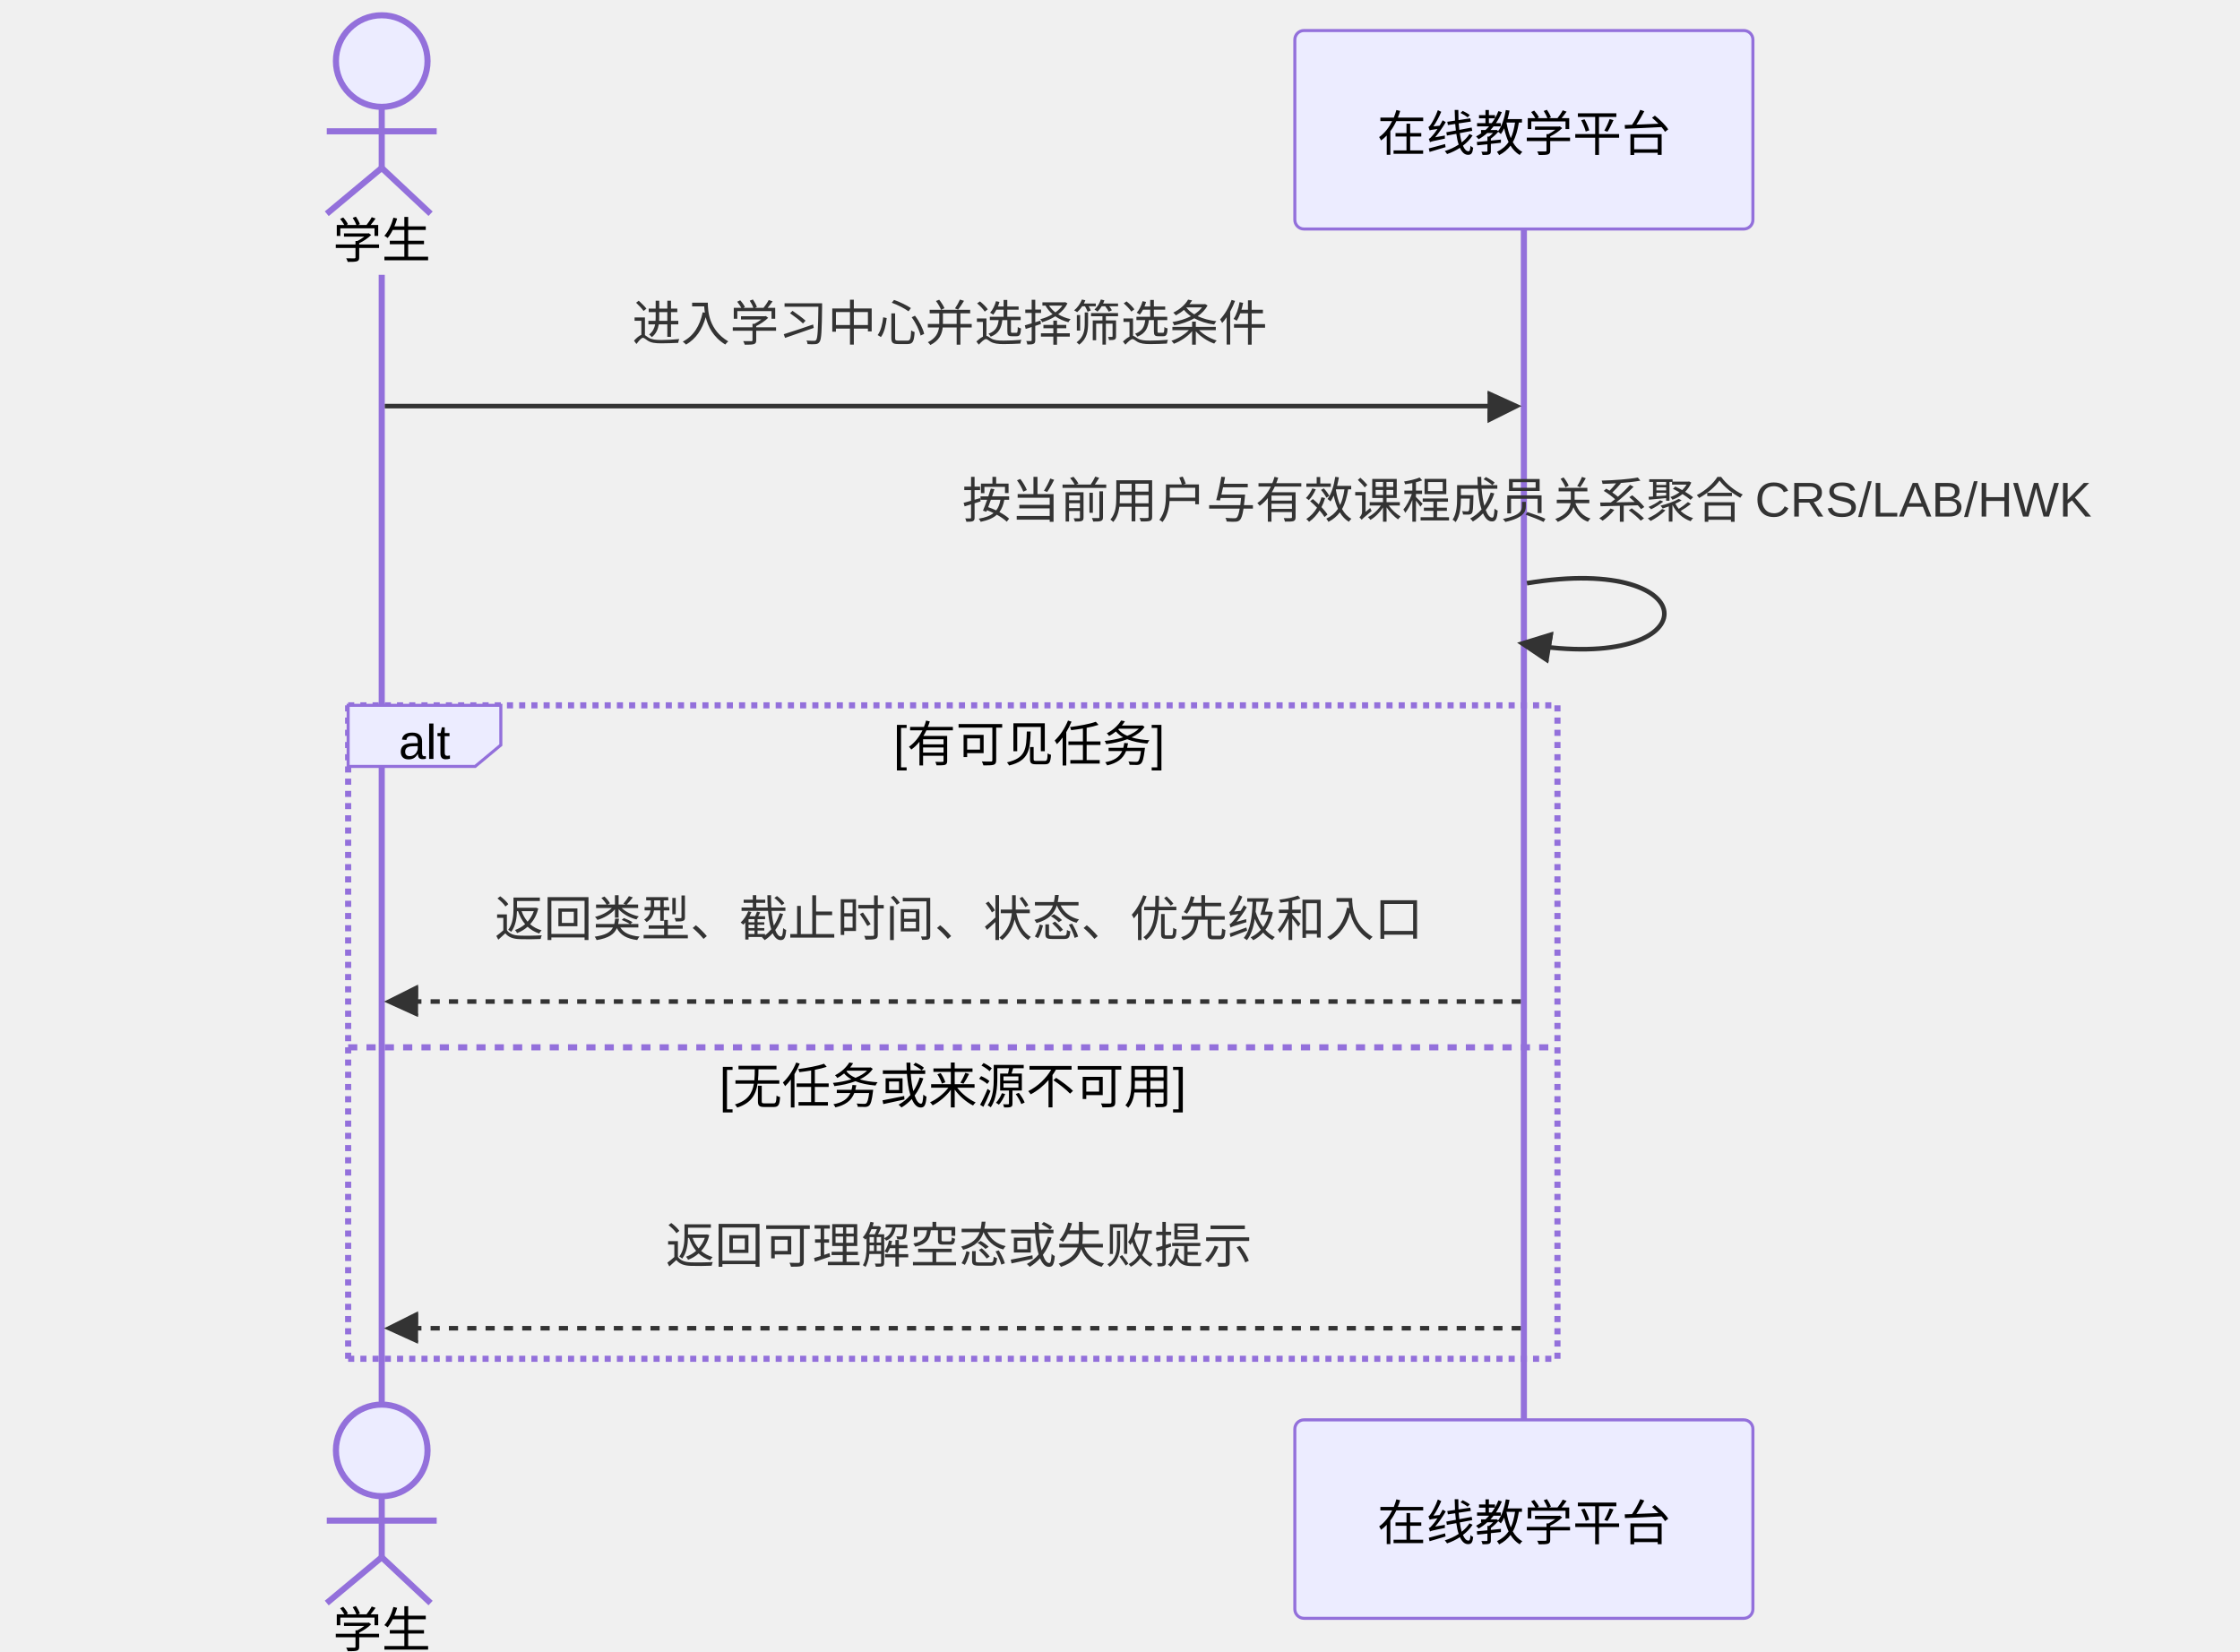
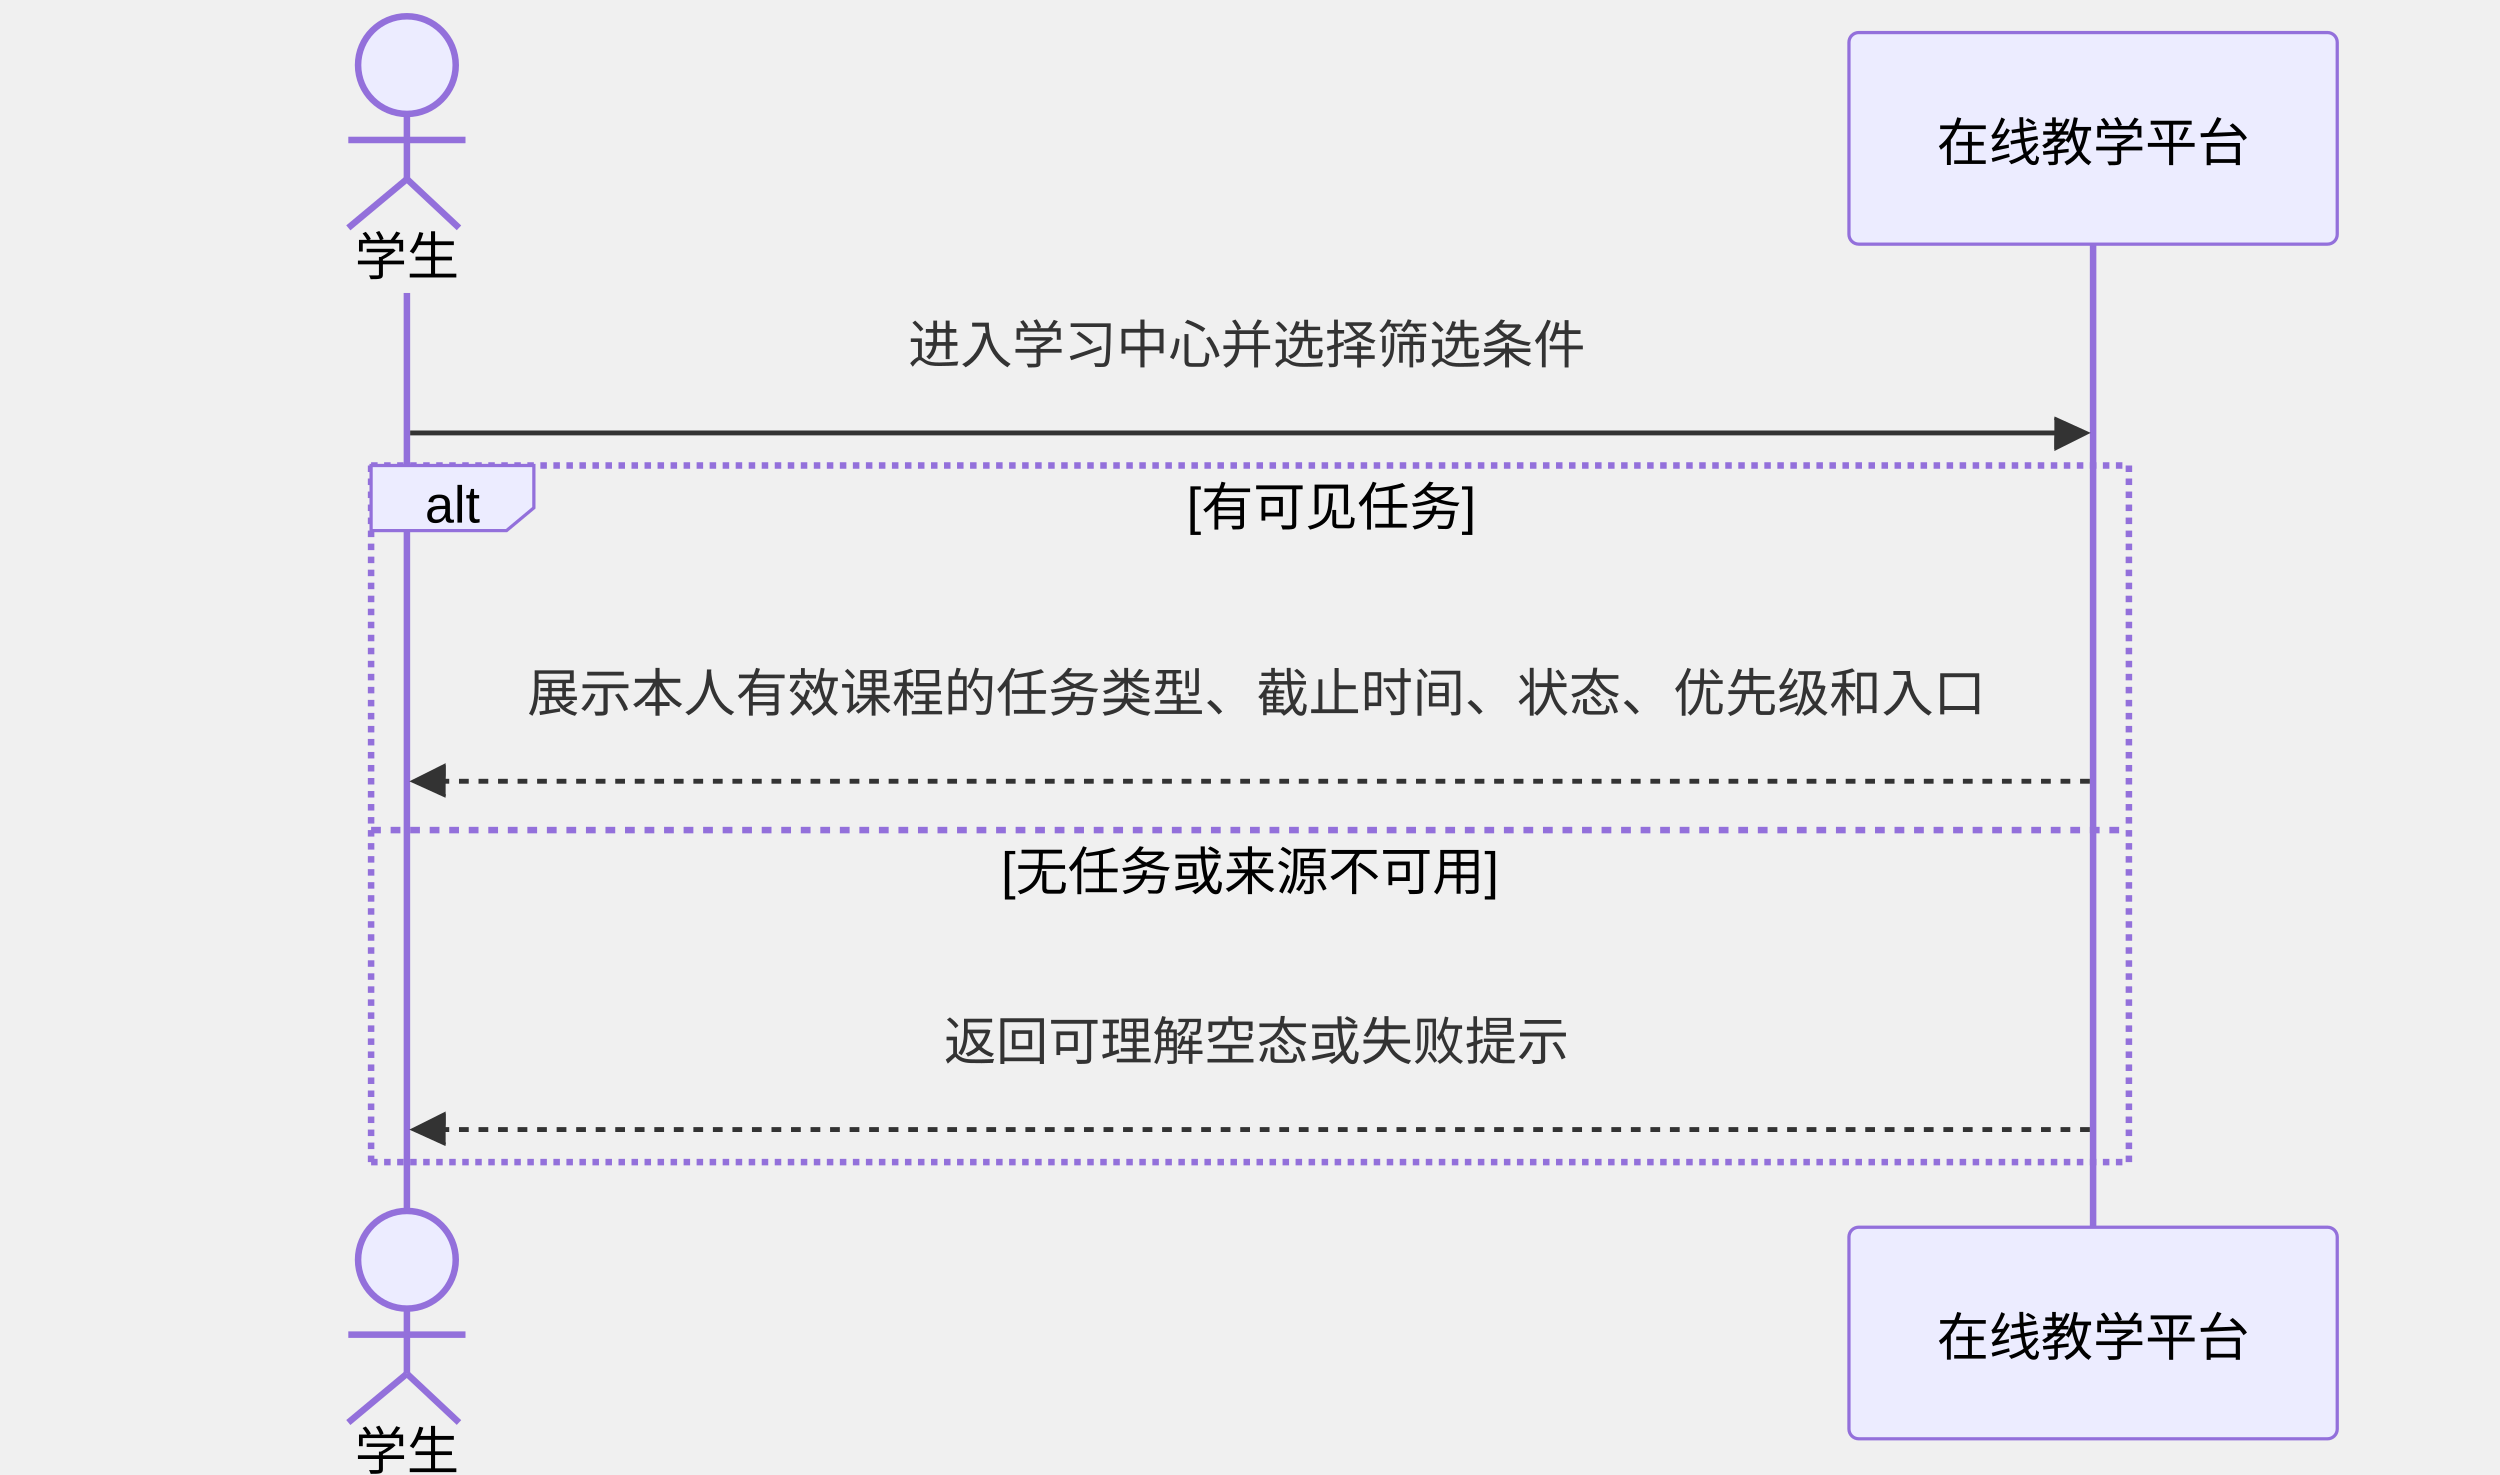
- <svg xmlns="http://www.w3.org/2000/svg" id="my-svg" width="100%" style="max-width: 733.5px; background-color: transparent;" viewBox="-50 -10 733.5 541" role="graphics-document document" aria-roledescription="sequence">
+ <svg xmlns="http://www.w3.org/2000/svg" id="my-svg" width="100%" style="max-width: 768px; background-color: transparent;" viewBox="-50 -10 768 453" role="graphics-document document" aria-roledescription="sequence">
  <g>
-     <rect x="374" y="455" fill="#eaeaea" stroke="#666" width="150" height="65" name="System" rx="3" ry="3" class="actor actor-bottom" />
-     <text x="449" y="487.5" dominant-baseline="central" alignment-baseline="central" class="actor actor-box" style="text-anchor: middle; font-size: 16px; font-weight: 400;">
-       <tspan x="449" dy="0">在线教学平台</tspan>
+     <rect x="518" y="367" fill="#eaeaea" stroke="#666" width="150" height="65" name="System" rx="3" ry="3" class="actor actor-bottom" />
+     <text x="593" y="399.5" dominant-baseline="central" alignment-baseline="central" class="actor actor-box" style="text-anchor: middle; font-size: 16px; font-weight: 400;">
+       <tspan x="593" dy="0">在线教学平台</tspan>
    </text>
  </g>
  <g />
  <g>
-     <line id="actor1" x1="449" y1="65" x2="449" y2="455" class="actor-line 200" stroke-width="0.5px" stroke="#999" name="System" data-et="life-line" data-id="System" />
+     <line id="actor1" x1="593" y1="65" x2="593" y2="367" class="actor-line 200" stroke-width="0.5px" stroke="#999" name="System" data-et="life-line" data-id="System" />
    <g id="root-1" data-et="participant" data-type="participant" data-id="System">
-       <rect x="374" y="0" fill="#eaeaea" stroke="#666" width="150" height="65" name="System" rx="3" ry="3" class="actor actor-top" />
-       <text x="449" y="32.5" dominant-baseline="central" alignment-baseline="central" class="actor actor-box" style="text-anchor: middle; font-size: 16px; font-weight: 400;">
-         <tspan x="449" dy="0">在线教学平台</tspan>
+       <rect x="518" y="0" fill="#eaeaea" stroke="#666" width="150" height="65" name="System" rx="3" ry="3" class="actor actor-top" />
+       <text x="593" y="32.5" dominant-baseline="central" alignment-baseline="central" class="actor actor-box" style="text-anchor: middle; font-size: 16px; font-weight: 400;">
+         <tspan x="593" dy="0">在线教学平台</tspan>
      </text>
    </g>
  </g>
  <g>
-     <line id="actor0" x1="75" y1="80" x2="75" y2="455" class="actor-line 200" stroke-width="0.5px" stroke="#999" name="Student" data-et="life-line" data-id="Student" />
+     <line id="actor0" x1="75" y1="80" x2="75" y2="367" class="actor-line 200" stroke-width="0.5px" stroke="#999" name="Student" data-et="life-line" data-id="Student" />
  </g>
  <style>#my-svg{font-family:"trebuchet ms",verdana,arial,sans-serif;font-size:16px;fill:#333;}@keyframes edge-animation-frame{from{stroke-dashoffset:0;}}@keyframes dash{to{stroke-dashoffset:0;}}#my-svg .edge-animation-slow{stroke-dasharray:9,5!important;stroke-dashoffset:900;animation:dash 50s linear infinite;stroke-linecap:round;}#my-svg .edge-animation-fast{stroke-dasharray:9,5!important;stroke-dashoffset:900;animation:dash 20s linear infinite;stroke-linecap:round;}#my-svg .error-icon{fill:#552222;}#my-svg .error-text{fill:#552222;stroke:#552222;}#my-svg .edge-thickness-normal{stroke-width:1px;}#my-svg .edge-thickness-thick{stroke-width:3.5px;}#my-svg .edge-pattern-solid{stroke-dasharray:0;}#my-svg .edge-thickness-invisible{stroke-width:0;fill:none;}#my-svg .edge-pattern-dashed{stroke-dasharray:3;}#my-svg .edge-pattern-dotted{stroke-dasharray:2;}#my-svg .marker{fill:#333333;stroke:#333333;}#my-svg .marker.cross{stroke:#333333;}#my-svg svg{font-family:"trebuchet ms",verdana,arial,sans-serif;font-size:16px;}#my-svg p{margin:0;}#my-svg .actor{stroke:#9370DB;fill:#ECECFF;stroke-width:1;}#my-svg rect.actor.outer-path[data-look="neo"]{filter:drop-shadow(1px 2px 2px rgba(185, 185, 185, 1));}#my-svg rect.note[data-look="neo"]{stroke:#aaaa33;fill:#fff5ad;filter:drop-shadow(1px 2px 2px rgba(185, 185, 185, 1));}#my-svg text.actor&gt;tspan{fill:black;stroke:none;}#my-svg .actor-line{stroke:#9370DB;}#my-svg .innerArc{stroke-width:1.5;stroke-dasharray:none;}#my-svg .messageLine0{stroke-width:1.5;stroke-dasharray:none;stroke:#333;}#my-svg .messageLine1{stroke-width:1.5;stroke-dasharray:2,2;stroke:#333;}#my-svg [id$="-arrowhead"] path{fill:#333;stroke:#333;}#my-svg .sequenceNumber{fill:white;}#my-svg [id$="-sequencenumber"]{fill:#333;}#my-svg [id$="-crosshead"] path{fill:#333;stroke:#333;}#my-svg .messageText{fill:#333;stroke:none;}#my-svg .labelBox{stroke:#9370DB;fill:#ECECFF;filter:none;}#my-svg .labelText,#my-svg .labelText&gt;tspan{fill:black;stroke:none;}#my-svg .loopText,#my-svg .loopText&gt;tspan{fill:black;stroke:none;}#my-svg .sectionTitle,#my-svg .sectionTitle&gt;tspan{fill:black;stroke:none;}#my-svg .loopLine{stroke-width:2px;stroke-dasharray:2,2;stroke:#9370DB;fill:#9370DB;}#my-svg .note{stroke:#aaaa33;fill:#fff5ad;}#my-svg .noteText,#my-svg .noteText&gt;tspan{fill:black;stroke:none;font-weight:normal;}#my-svg .activation0{fill:#f4f4f4;stroke:#666;}#my-svg .activation1{fill:#f4f4f4;stroke:#666;}#my-svg .activation2{fill:#f4f4f4;stroke:#666;}#my-svg .actorPopupMenu{position:absolute;}#my-svg .actorPopupMenuPanel{position:absolute;fill:#ECECFF;box-shadow:0px 8px 16px 0px rgba(0,0,0,0.2);filter:drop-shadow(3px 5px 2px rgb(0 0 0 / 0.4));}#my-svg .actor-man circle,#my-svg line{fill:#ECECFF;stroke-width:2px;}#my-svg g rect.rect{filter:drop-shadow(1px 2px 2px rgba(185, 185, 185, 1));stroke:#9370DB;}#my-svg .node .neo-node{stroke:#9370DB;}#my-svg [data-look="neo"].node rect,#my-svg [data-look="neo"].cluster rect,#my-svg [data-look="neo"].node polygon{stroke:#9370DB;filter:drop-shadow(1px 2px 2px rgba(185, 185, 185, 1));}#my-svg [data-look="neo"].swimlane.cluster rect{filter:none;}#my-svg [data-look="neo"].node path{stroke:#9370DB;stroke-width:1px;}#my-svg [data-look="neo"].node .outer-path{filter:drop-shadow(1px 2px 2px rgba(185, 185, 185, 1));}#my-svg [data-look="neo"].node .neo-line path{stroke:#9370DB;filter:none;}#my-svg [data-look="neo"].node circle{stroke:#9370DB;filter:drop-shadow(1px 2px 2px rgba(185, 185, 185, 1));}#my-svg [data-look="neo"].node circle .state-start{fill:#000000;}#my-svg [data-look="neo"].icon-shape .icon{fill:#9370DB;filter:drop-shadow(1px 2px 2px rgba(185, 185, 185, 1));}#my-svg [data-look="neo"].icon-shape .icon-neo path{stroke:#9370DB;filter:drop-shadow(1px 2px 2px rgba(185, 185, 185, 1));}#my-svg :root{--mermaid-font-family:"trebuchet ms",verdana,arial,sans-serif;}</style>
  <g />
  <defs>
    <symbol id="my-svg-computer" width="24" height="24">
      <path transform="scale(.5)" d="M2 2v13h20v-13h-20zm18 11h-16v-9h16v9zm-10.228 6l.466-1h3.524l.467 1h-4.457zm14.228 3h-24l2-6h2.104l-1.33 4h18.45l-1.297-4h2.073l2 6zm-5-10h-14v-7h14v7z" />
    </symbol>
  </defs>
  <defs>
    <symbol id="my-svg-database" fill-rule="evenodd" clip-rule="evenodd">
      <path transform="scale(.5)" d="M12.258.001l.256.004.255.005.253.008.251.01.249.012.247.015.246.016.242.019.241.02.239.023.236.024.233.027.231.028.229.031.225.032.223.034.22.036.217.038.214.04.211.041.208.043.205.045.201.046.198.048.194.05.191.051.187.053.183.054.18.056.175.057.172.059.168.06.163.061.16.063.155.064.15.066.074.033.073.033.071.034.07.034.069.035.068.035.067.035.066.035.064.036.064.036.062.036.06.036.06.037.058.037.058.037.055.038.055.038.053.038.052.038.051.039.05.039.048.039.047.039.045.04.044.04.043.04.041.04.04.041.039.041.037.041.036.041.034.041.033.042.032.042.03.042.029.042.027.042.026.043.024.043.023.043.021.043.02.043.018.044.017.043.015.044.013.044.012.044.011.045.009.044.007.045.006.045.004.045.002.045.001.045v17l-.001.045-.002.045-.004.045-.006.045-.007.045-.009.044-.011.045-.012.044-.013.044-.015.044-.017.043-.018.044-.02.043-.021.043-.023.043-.024.043-.026.043-.027.042-.029.042-.03.042-.032.042-.033.042-.034.041-.036.041-.037.041-.039.041-.04.041-.041.04-.043.04-.044.04-.045.04-.047.039-.048.039-.05.039-.051.039-.052.038-.053.038-.055.038-.055.038-.058.037-.058.037-.06.037-.06.036-.062.036-.064.036-.064.036-.066.035-.067.035-.068.035-.069.035-.07.034-.071.034-.073.033-.074.033-.15.066-.155.064-.16.063-.163.061-.168.06-.172.059-.175.057-.18.056-.183.054-.187.053-.191.051-.194.05-.198.048-.201.046-.205.045-.208.043-.211.041-.214.04-.217.038-.22.036-.223.034-.225.032-.229.031-.231.028-.233.027-.236.024-.239.023-.241.02-.242.019-.246.016-.247.015-.249.012-.251.01-.253.008-.255.005-.256.004-.258.001-.258-.001-.256-.004-.255-.005-.253-.008-.251-.01-.249-.012-.247-.015-.245-.016-.243-.019-.241-.02-.238-.023-.236-.024-.234-.027-.231-.028-.228-.031-.226-.032-.223-.034-.22-.036-.217-.038-.214-.04-.211-.041-.208-.043-.204-.045-.201-.046-.198-.048-.195-.05-.19-.051-.187-.053-.184-.054-.179-.056-.176-.057-.172-.059-.167-.06-.164-.061-.159-.063-.155-.064-.151-.066-.074-.033-.072-.033-.072-.034-.07-.034-.069-.035-.068-.035-.067-.035-.066-.035-.064-.036-.063-.036-.062-.036-.061-.036-.06-.037-.058-.037-.057-.037-.056-.038-.055-.038-.053-.038-.052-.038-.051-.039-.049-.039-.049-.039-.046-.039-.046-.04-.044-.04-.043-.04-.041-.04-.04-.041-.039-.041-.037-.041-.036-.041-.034-.041-.033-.042-.032-.042-.03-.042-.029-.042-.027-.042-.026-.043-.024-.043-.023-.043-.021-.043-.02-.043-.018-.044-.017-.043-.015-.044-.013-.044-.012-.044-.011-.045-.009-.044-.007-.045-.006-.045-.004-.045-.002-.045-.001-.045v-17l.001-.045.002-.045.004-.045.006-.045.007-.045.009-.044.011-.045.012-.044.013-.044.015-.044.017-.043.018-.044.02-.043.021-.043.023-.043.024-.043.026-.043.027-.042.029-.042.03-.042.032-.042.033-.042.034-.041.036-.041.037-.041.039-.041.04-.041.041-.04.043-.04.044-.04.046-.04.046-.039.049-.039.049-.039.051-.039.052-.038.053-.038.055-.038.056-.038.057-.037.058-.037.06-.037.061-.036.062-.036.063-.036.064-.036.066-.035.067-.035.068-.035.069-.035.07-.034.072-.034.072-.033.074-.033.151-.066.155-.064.159-.063.164-.061.167-.06.172-.059.176-.057.179-.056.184-.054.187-.053.19-.051.195-.05.198-.048.201-.046.204-.045.208-.043.211-.041.214-.04.217-.038.22-.036.223-.034.226-.032.228-.031.231-.028.234-.027.236-.024.238-.023.241-.02.243-.019.245-.016.247-.015.249-.012.251-.01.253-.008.255-.005.256-.004.258-.001.258.001zm-9.258 20.499v.01l.001.021.003.021.004.022.005.021.006.022.007.022.009.023.01.022.011.023.012.023.013.023.015.023.016.024.017.023.018.024.019.024.021.024.022.025.023.024.024.025.052.049.056.05.061.051.066.051.07.051.075.051.079.052.084.052.088.052.092.052.097.052.102.051.105.052.11.052.114.051.119.051.123.051.127.05.131.05.135.05.139.048.144.049.147.047.152.047.155.047.16.045.163.045.167.043.171.043.176.041.178.041.183.039.187.039.19.037.194.035.197.035.202.033.204.031.209.03.212.029.216.027.219.025.222.024.226.021.23.02.233.018.236.016.24.015.243.012.246.01.249.008.253.005.256.004.259.001.26-.001.257-.004.254-.005.25-.008.247-.011.244-.012.241-.014.237-.016.233-.018.231-.021.226-.021.224-.024.22-.026.216-.027.212-.028.21-.031.205-.031.202-.034.198-.034.194-.036.191-.037.187-.039.183-.04.179-.04.175-.042.172-.043.168-.044.163-.045.16-.046.155-.046.152-.047.148-.048.143-.049.139-.049.136-.05.131-.05.126-.05.123-.051.118-.052.114-.051.11-.052.106-.052.101-.052.096-.052.092-.052.088-.053.083-.051.079-.052.074-.052.07-.051.065-.051.06-.051.056-.05.051-.05.023-.024.023-.025.021-.024.02-.024.019-.024.018-.024.017-.024.015-.023.014-.024.013-.023.012-.023.01-.023.01-.022.008-.022.006-.022.006-.022.004-.022.004-.021.001-.021.001-.021v-4.127l-.077.055-.08.053-.083.054-.085.053-.087.052-.09.052-.093.051-.095.05-.097.05-.1.049-.102.049-.105.048-.106.047-.109.047-.111.046-.114.045-.115.045-.118.044-.12.043-.122.042-.124.042-.126.041-.128.04-.13.04-.132.038-.134.038-.135.037-.138.037-.139.035-.142.035-.143.034-.144.033-.147.032-.148.031-.15.03-.151.03-.153.029-.154.027-.156.027-.158.026-.159.025-.161.024-.162.023-.163.022-.165.021-.166.02-.167.019-.169.018-.169.017-.171.016-.173.015-.173.014-.175.013-.175.012-.177.011-.178.01-.179.008-.179.008-.181.006-.182.005-.182.004-.184.003-.184.002h-.37l-.184-.002-.184-.003-.182-.004-.182-.005-.181-.006-.179-.008-.179-.008-.178-.01-.176-.011-.176-.012-.175-.013-.173-.014-.172-.015-.171-.016-.17-.017-.169-.018-.167-.019-.166-.02-.165-.021-.163-.022-.162-.023-.161-.024-.159-.025-.157-.026-.156-.027-.155-.027-.153-.029-.151-.03-.15-.03-.148-.031-.146-.032-.145-.033-.143-.034-.141-.035-.14-.035-.137-.037-.136-.037-.134-.038-.132-.038-.13-.04-.128-.04-.126-.041-.124-.042-.122-.042-.12-.044-.117-.043-.116-.045-.113-.045-.112-.046-.109-.047-.106-.047-.105-.048-.102-.049-.1-.049-.097-.05-.095-.05-.093-.052-.09-.051-.087-.052-.085-.053-.083-.054-.08-.054-.077-.054v4.127zm0-5.654v.011l.001.021.003.021.004.021.005.022.006.022.007.022.009.022.01.022.011.023.012.023.013.023.015.024.016.023.017.024.018.024.019.024.021.024.022.024.023.025.024.024.052.05.056.05.061.05.066.051.07.051.075.052.079.051.084.052.088.052.092.052.097.052.102.052.105.052.11.051.114.051.119.052.123.05.127.051.131.05.135.049.139.049.144.048.147.048.152.047.155.046.16.045.163.045.167.044.171.042.176.042.178.04.183.04.187.038.19.037.194.036.197.034.202.033.204.032.209.03.212.028.216.027.219.025.222.024.226.022.23.02.233.018.236.016.24.014.243.012.246.01.249.008.253.006.256.003.259.001.26-.001.257-.003.254-.006.25-.008.247-.01.244-.012.241-.015.237-.016.233-.018.231-.02.226-.022.224-.024.22-.025.216-.027.212-.029.21-.03.205-.032.202-.033.198-.035.194-.036.191-.037.187-.039.183-.039.179-.041.175-.042.172-.043.168-.044.163-.045.16-.045.155-.047.152-.047.148-.048.143-.048.139-.05.136-.049.131-.05.126-.051.123-.051.118-.051.114-.052.11-.052.106-.052.101-.052.096-.052.092-.052.088-.052.083-.052.079-.052.074-.051.07-.052.065-.051.06-.05.056-.051.051-.049.023-.025.023-.024.021-.025.02-.024.019-.024.018-.024.017-.024.015-.023.014-.023.013-.024.012-.022.01-.023.01-.023.008-.022.006-.022.006-.022.004-.021.004-.022.001-.021.001-.021v-4.139l-.077.054-.08.054-.083.054-.085.052-.087.053-.09.051-.093.051-.095.051-.097.05-.1.049-.102.049-.105.048-.106.047-.109.047-.111.046-.114.045-.115.044-.118.044-.12.044-.122.042-.124.042-.126.041-.128.04-.13.039-.132.039-.134.038-.135.037-.138.036-.139.036-.142.035-.143.033-.144.033-.147.033-.148.031-.15.03-.151.03-.153.028-.154.028-.156.027-.158.026-.159.025-.161.024-.162.023-.163.022-.165.021-.166.02-.167.019-.169.018-.169.017-.171.016-.173.015-.173.014-.175.013-.175.012-.177.011-.178.009-.179.009-.179.007-.181.007-.182.005-.182.004-.184.003-.184.002h-.37l-.184-.002-.184-.003-.182-.004-.182-.005-.181-.007-.179-.007-.179-.009-.178-.009-.176-.011-.176-.012-.175-.013-.173-.014-.172-.015-.171-.016-.17-.017-.169-.018-.167-.019-.166-.02-.165-.021-.163-.022-.162-.023-.161-.024-.159-.025-.157-.026-.156-.027-.155-.028-.153-.028-.151-.03-.15-.03-.148-.031-.146-.033-.145-.033-.143-.033-.141-.035-.14-.036-.137-.036-.136-.037-.134-.038-.132-.039-.13-.039-.128-.04-.126-.041-.124-.042-.122-.043-.12-.043-.117-.044-.116-.044-.113-.046-.112-.046-.109-.046-.106-.047-.105-.048-.102-.049-.1-.049-.097-.05-.095-.051-.093-.051-.09-.051-.087-.053-.085-.052-.083-.054-.08-.054-.077-.054v4.139zm0-5.666v.011l.001.02.003.022.004.021.005.022.006.021.007.022.009.023.01.022.011.023.012.023.013.023.015.023.016.024.017.024.018.023.019.024.021.025.022.024.023.024.024.025.052.05.056.05.061.05.066.051.07.051.075.052.079.051.084.052.088.052.092.052.097.052.102.052.105.051.11.052.114.051.119.051.123.051.127.05.131.05.135.05.139.049.144.048.147.048.152.047.155.046.16.045.163.045.167.043.171.043.176.042.178.04.183.04.187.038.19.037.194.036.197.034.202.033.204.032.209.03.212.028.216.027.219.025.222.024.226.021.23.02.233.018.236.017.24.014.243.012.246.01.249.008.253.006.256.003.259.001.26-.001.257-.003.254-.006.25-.008.247-.01.244-.013.241-.014.237-.016.233-.018.231-.02.226-.022.224-.024.22-.025.216-.027.212-.029.21-.03.205-.032.202-.033.198-.035.194-.036.191-.037.187-.039.183-.039.179-.041.175-.042.172-.043.168-.044.163-.045.16-.045.155-.047.152-.047.148-.048.143-.049.139-.049.136-.049.131-.051.126-.05.123-.051.118-.052.114-.051.11-.052.106-.052.101-.052.096-.052.092-.052.088-.052.083-.052.079-.052.074-.052.07-.051.065-.051.06-.051.056-.05.051-.049.023-.025.023-.025.021-.024.02-.024.019-.024.018-.024.017-.024.015-.023.014-.024.013-.023.012-.023.01-.022.01-.023.008-.022.006-.022.006-.022.004-.022.004-.021.001-.021.001-.021v-4.153l-.077.054-.08.054-.083.053-.085.053-.087.053-.09.051-.093.051-.095.051-.097.05-.1.049-.102.048-.105.048-.106.048-.109.046-.111.046-.114.046-.115.044-.118.044-.12.043-.122.043-.124.042-.126.041-.128.04-.13.039-.132.039-.134.038-.135.037-.138.036-.139.036-.142.034-.143.034-.144.033-.147.032-.148.032-.15.03-.151.03-.153.028-.154.028-.156.027-.158.026-.159.024-.161.024-.162.023-.163.023-.165.021-.166.02-.167.019-.169.018-.169.017-.171.016-.173.015-.173.014-.175.013-.175.012-.177.01-.178.01-.179.009-.179.007-.181.006-.182.006-.182.004-.184.003-.184.001-.185.001-.185-.001-.184-.001-.184-.003-.182-.004-.182-.006-.181-.006-.179-.007-.179-.009-.178-.01-.176-.01-.176-.012-.175-.013-.173-.014-.172-.015-.171-.016-.17-.017-.169-.018-.167-.019-.166-.02-.165-.021-.163-.023-.162-.023-.161-.024-.159-.024-.157-.026-.156-.027-.155-.028-.153-.028-.151-.03-.15-.03-.148-.032-.146-.032-.145-.033-.143-.034-.141-.034-.14-.036-.137-.036-.136-.037-.134-.038-.132-.039-.13-.039-.128-.041-.126-.041-.124-.041-.122-.043-.12-.043-.117-.044-.116-.044-.113-.046-.112-.046-.109-.046-.106-.048-.105-.048-.102-.048-.1-.05-.097-.049-.095-.051-.093-.051-.09-.052-.087-.052-.085-.053-.083-.053-.08-.054-.077-.054v4.153zm8.74-8.179l-.257.004-.254.005-.25.008-.247.011-.244.012-.241.014-.237.016-.233.018-.231.021-.226.022-.224.023-.22.026-.216.027-.212.028-.21.031-.205.032-.202.033-.198.034-.194.036-.191.038-.187.038-.183.04-.179.041-.175.042-.172.043-.168.043-.163.045-.16.046-.155.046-.152.048-.148.048-.143.048-.139.049-.136.05-.131.05-.126.051-.123.051-.118.051-.114.052-.11.052-.106.052-.101.052-.096.052-.092.052-.088.052-.083.052-.079.052-.074.051-.07.052-.065.051-.06.05-.056.05-.051.05-.023.025-.023.024-.021.024-.02.025-.019.024-.018.024-.017.023-.015.024-.014.023-.013.023-.012.023-.01.023-.01.022-.008.022-.006.023-.006.021-.004.022-.004.021-.001.021-.001.021.001.021.001.021.004.021.004.022.006.021.006.023.008.022.01.022.01.023.012.023.013.023.014.023.015.024.017.023.018.024.019.024.02.025.021.024.023.024.023.025.051.05.056.05.06.05.065.051.07.052.074.051.079.052.083.052.088.052.092.052.096.052.101.052.106.052.11.052.114.052.118.051.123.051.126.051.131.05.136.05.139.049.143.048.148.048.152.048.155.046.16.046.163.045.168.043.172.043.175.042.179.041.183.04.187.038.191.038.194.036.198.034.202.033.205.032.21.031.212.028.216.027.22.026.224.023.226.022.231.021.233.018.237.016.241.014.244.012.247.011.25.008.254.005.257.004.26.001.26-.001.257-.004.254-.005.25-.008.247-.011.244-.012.241-.014.237-.016.233-.018.231-.021.226-.022.224-.023.22-.026.216-.027.212-.028.21-.031.205-.032.202-.033.198-.034.194-.036.191-.038.187-.038.183-.04.179-.041.175-.042.172-.043.168-.043.163-.045.16-.046.155-.046.152-.048.148-.048.143-.048.139-.049.136-.05.131-.05.126-.051.123-.051.118-.051.114-.052.11-.052.106-.052.101-.052.096-.052.092-.052.088-.052.083-.052.079-.052.074-.051.07-.052.065-.051.06-.05.056-.05.051-.05.023-.025.023-.024.021-.024.02-.025.019-.024.018-.024.017-.023.015-.024.014-.023.013-.023.012-.023.01-.023.01-.022.008-.022.006-.023.006-.021.004-.022.004-.021.001-.021.001-.021-.001-.021-.001-.021-.004-.021-.004-.022-.006-.021-.006-.023-.008-.022-.01-.022-.01-.023-.012-.023-.013-.023-.014-.023-.015-.024-.017-.023-.018-.024-.019-.024-.02-.025-.021-.024-.023-.024-.023-.025-.051-.05-.056-.05-.06-.05-.065-.051-.07-.052-.074-.051-.079-.052-.083-.052-.088-.052-.092-.052-.096-.052-.101-.052-.106-.052-.11-.052-.114-.052-.118-.051-.123-.051-.126-.051-.131-.05-.136-.05-.139-.049-.143-.048-.148-.048-.152-.048-.155-.046-.16-.046-.163-.045-.168-.043-.172-.043-.175-.042-.179-.041-.183-.04-.187-.038-.191-.038-.194-.036-.198-.034-.202-.033-.205-.032-.21-.031-.212-.028-.216-.027-.22-.026-.224-.023-.226-.022-.231-.021-.233-.018-.237-.016-.241-.014-.244-.012-.247-.011-.25-.008-.254-.005-.257-.004-.26-.001-.26.001z" />
    </symbol>
  </defs>
  <defs>
    <symbol id="my-svg-clock" width="24" height="24">
      <path transform="scale(.5)" d="M12 2c5.514 0 10 4.486 10 10s-4.486 10-10 10-10-4.486-10-10 4.486-10 10-10zm0-2c-6.627 0-12 5.373-12 12s5.373 12 12 12 12-5.373 12-12-5.373-12-12-12zm5.848 12.459c.202.038.202.333.001.372-1.907.361-6.045 1.111-6.547 1.111-.719 0-1.301-.582-1.301-1.301 0-.512.77-5.447 1.125-7.445.034-.192.312-.181.343.014l.985 6.238 5.394 1.011z" />
    </symbol>
  </defs>
  <defs>
    <marker id="my-svg-arrowhead" refX="7.9" refY="5" markerUnits="userSpaceOnUse" markerWidth="12" markerHeight="12" orient="auto-start-reverse">
      <path d="M -1 0 L 10 5 L 0 10 z" />
    </marker>
  </defs>
  <defs>
    <marker id="my-svg-crosshead" markerWidth="15" markerHeight="8" orient="auto" refX="4" refY="4.5">
      <path fill="none" stroke="#000000" stroke-width="1pt" d="M 1,2 L 6,7 M 6,2 L 1,7" style="stroke-dasharray: 0, 0;" />
    </marker>
  </defs>
  <defs>
    <marker id="my-svg-filled-head" refX="15.5" refY="7" markerWidth="20" markerHeight="28" orient="auto">
      <path d="M 18,7 L9,13 L14,7 L9,1 Z" />
    </marker>
  </defs>
  <defs>
    <marker id="my-svg-sequencenumber" refX="15" refY="15" markerWidth="60" markerHeight="40" orient="auto">
      <circle cx="15" cy="15" r="6" />
    </marker>
  </defs>
  <defs>
    <marker id="my-svg-solidTopArrowHead" refX="7.9" refY="7.25" markerUnits="userSpaceOnUse" markerWidth="12" markerHeight="12" orient="auto-start-reverse">
      <path d="M 0 0 L 10 8 L 0 8 z" />
    </marker>
  </defs>
  <defs>
    <marker id="my-svg-solidBottomArrowHead" refX="7.9" refY="0.75" markerUnits="userSpaceOnUse" markerWidth="12" markerHeight="12" orient="auto-start-reverse">
      <path d="M 0 0 L 10 0 L 0 8 z" />
    </marker>
  </defs>
  <defs>
    <marker id="my-svg-stickTopArrowHead" refX="7.5" refY="7" markerUnits="userSpaceOnUse" markerWidth="12" markerHeight="12" orient="auto-start-reverse">
      <path d="M 0 0 L 7 7" stroke="black" stroke-width="1.5" fill="none" />
    </marker>
  </defs>
  <defs>
    <marker id="my-svg-stickBottomArrowHead" refX="7.5" refY="0" markerUnits="userSpaceOnUse" markerWidth="12" markerHeight="12" orient="auto-start-reverse">
      <path d="M 0 7 L 7 0" stroke="black" stroke-width="1.5" fill="none" />
    </marker>
  </defs>
-   <g data-et="control-structure" data-id="i6">
-     <line x1="64" y1="221" x2="460" y2="221" class="loopLine" />
-     <line x1="460" y1="221" x2="460" y2="435" class="loopLine" />
-     <line x1="64" y1="435" x2="460" y2="435" class="loopLine" />
-     <line x1="64" y1="221" x2="64" y2="435" class="loopLine" />
-     <line x1="64" y1="333" x2="460" y2="333" class="loopLine" style="stroke-dasharray: 3, 3;" />
-     <polygon points="64,221 114,221 114,234 105.6,241 64,241" class="labelBox" />
-     <text x="89" y="234" text-anchor="middle" dominant-baseline="middle" alignment-baseline="middle" class="labelText" style="font-size: 16px; font-weight: 400;">alt</text>
-     <text x="287" y="239" text-anchor="middle" class="loopText" style="font-size: 16px; font-weight: 400;">
-       <tspan x="287">[有可见任务]</tspan>
+   <g data-et="control-structure" data-id="i5">
+     <line x1="64" y1="133" x2="604" y2="133" class="loopLine" />
+     <line x1="604" y1="133" x2="604" y2="347" class="loopLine" />
+     <line x1="64" y1="347" x2="604" y2="347" class="loopLine" />
+     <line x1="64" y1="133" x2="64" y2="347" class="loopLine" />
+     <line x1="64" y1="245" x2="604" y2="245" class="loopLine" style="stroke-dasharray: 3, 3;" />
+     <polygon points="64,133 114,133 114,146 105.6,153 64,153" class="labelBox" />
+     <text x="89" y="146" text-anchor="middle" dominant-baseline="middle" alignment-baseline="middle" class="labelText" style="font-size: 16px; font-weight: 400;">alt</text>
+     <text x="359" y="151" text-anchor="middle" class="loopText" style="font-size: 16px; font-weight: 400;">
+       <tspan x="359">[有可见任务]</tspan>
    </text>
-     <text x="262" y="351" text-anchor="middle" class="sectionTitle" style="font-size: 16px; font-weight: 400;">[无任务或来源不可用]</text>
+     <text x="334" y="263" text-anchor="middle" class="sectionTitle" style="font-size: 16px; font-weight: 400;">[无任务或来源不可用]</text>
  </g>
  <g class="actor-man actor-top" name="Student" data-et="participant" data-type="actor" data-id="Student" style="stroke: rgb(147, 112, 219);">
    <line id="actor-man-torso0" x1="75" y1="25" x2="75" y2="45" />
    <line id="actor-man-arms0" x1="57" y1="33" x2="93" y2="33" />
    <line x1="57" y1="60" x2="75" y2="45" />
    <line x1="75" y1="45" x2="91" y2="60" />
    <circle cx="75" cy="10" r="15" width="150" height="65" />
    <text x="75" y="67.5" dominant-baseline="central" alignment-baseline="central" class="actor actor-man" style="text-anchor: middle; font-size: 16px; font-weight: 400;">
      <tspan x="75" dy="0">学生</tspan>
    </text>
  </g>
-   <text x="261" y="80" text-anchor="middle" dominant-baseline="middle" alignment-baseline="middle" class="messageText" dy="1em" style="font-size: 16px; font-weight: 400;">进入学习中心并选择筛选条件</text>
-   <line x1="76" y1="123" x2="445" y2="123" class="messageLine0" data-et="message" data-id="i0" data-from="Student" data-to="System" stroke-width="2" stroke="none" marker-end="url(#my-svg-arrowhead)" style="fill: none;" />
-   <text x="450" y="138" text-anchor="middle" dominant-baseline="middle" alignment-baseline="middle" class="messageText" dy="1em" style="font-size: 16px; font-weight: 400;">按当前用户与有效课程成员关系聚合 CRS/LAB/HWK</text>
-   <path d="M 450,181 C 510,171 510,211 450,201" class="messageLine0" data-et="message" data-id="i1" data-from="System" data-to="System" stroke-width="2" stroke="none" marker-end="url(#my-svg-arrowhead)" style="fill: none;" />
-   <text x="264" y="275" text-anchor="middle" dominant-baseline="middle" alignment-baseline="middle" class="messageText" dy="1em" style="font-size: 16px; font-weight: 400;">返回类型、截止时间、状态、优先级和入口</text>
-   <line x1="448" y1="318" x2="79" y2="318" class="messageLine1" data-et="message" data-id="i3" data-from="System" data-to="Student" stroke-width="2" stroke="none" marker-end="url(#my-svg-arrowhead)" style="stroke-dasharray: 3, 3; fill: none;" />
-   <text x="264" y="382" text-anchor="middle" dominant-baseline="middle" alignment-baseline="middle" class="messageText" dy="1em" style="font-size: 16px; font-weight: 400;">返回可理解空态或失败提示</text>
-   <line x1="448" y1="425" x2="79" y2="425" class="messageLine1" data-et="message" data-id="i5" data-from="System" data-to="Student" stroke-width="2" stroke="none" marker-end="url(#my-svg-arrowhead)" style="stroke-dasharray: 3, 3; fill: none;" />
+   <text x="333" y="80" text-anchor="middle" dominant-baseline="middle" alignment-baseline="middle" class="messageText" dy="1em" style="font-size: 16px; font-weight: 400;">进入学习中心并选择筛选条件</text>
+   <line x1="76" y1="123" x2="589" y2="123" class="messageLine0" data-et="message" data-id="i0" data-from="Student" data-to="System" stroke-width="2" stroke="none" marker-end="url(#my-svg-arrowhead)" style="fill: none;" />
+   <text x="336" y="187" text-anchor="middle" dominant-baseline="middle" alignment-baseline="middle" class="messageText" dy="1em" style="font-size: 16px; font-weight: 400;">展示本人有效课程的任务类型、截止时间、状态、优先级和入口</text>
+   <line x1="592" y1="230" x2="79" y2="230" class="messageLine1" data-et="message" data-id="i2" data-from="System" data-to="Student" stroke-width="2" stroke="none" marker-end="url(#my-svg-arrowhead)" style="stroke-dasharray: 3, 3; fill: none;" />
+   <text x="336" y="294" text-anchor="middle" dominant-baseline="middle" alignment-baseline="middle" class="messageText" dy="1em" style="font-size: 16px; font-weight: 400;">返回可理解空态或失败提示</text>
+   <line x1="592" y1="337" x2="79" y2="337" class="messageLine1" data-et="message" data-id="i4" data-from="System" data-to="Student" stroke-width="2" stroke="none" marker-end="url(#my-svg-arrowhead)" style="stroke-dasharray: 3, 3; fill: none;" />
  <g class="actor-man actor-bottom" name="Student" style="stroke: rgb(147, 112, 219);">
-     <line id="actor-man-torso1" x1="75" y1="480" x2="75" y2="500" />
-     <line id="actor-man-arms1" x1="57" y1="488" x2="93" y2="488" />
-     <line x1="57" y1="515" x2="75" y2="500" />
-     <line x1="75" y1="500" x2="91" y2="515" />
-     <circle cx="75" cy="465" r="15" width="150" height="65" />
-     <text x="75" y="522.5" dominant-baseline="central" alignment-baseline="central" class="actor actor-man" style="text-anchor: middle; font-size: 16px; font-weight: 400;">
+     <line id="actor-man-torso1" x1="75" y1="392" x2="75" y2="412" />
+     <line id="actor-man-arms1" x1="57" y1="400" x2="93" y2="400" />
+     <line x1="57" y1="427" x2="75" y2="412" />
+     <line x1="75" y1="412" x2="91" y2="427" />
+     <circle cx="75" cy="377" r="15" width="150" height="65" />
+     <text x="75" y="434.5" dominant-baseline="central" alignment-baseline="central" class="actor actor-man" style="text-anchor: middle; font-size: 16px; font-weight: 400;">
      <tspan x="75" dy="0">学生</tspan>
    </text>
  </g>
</svg>
